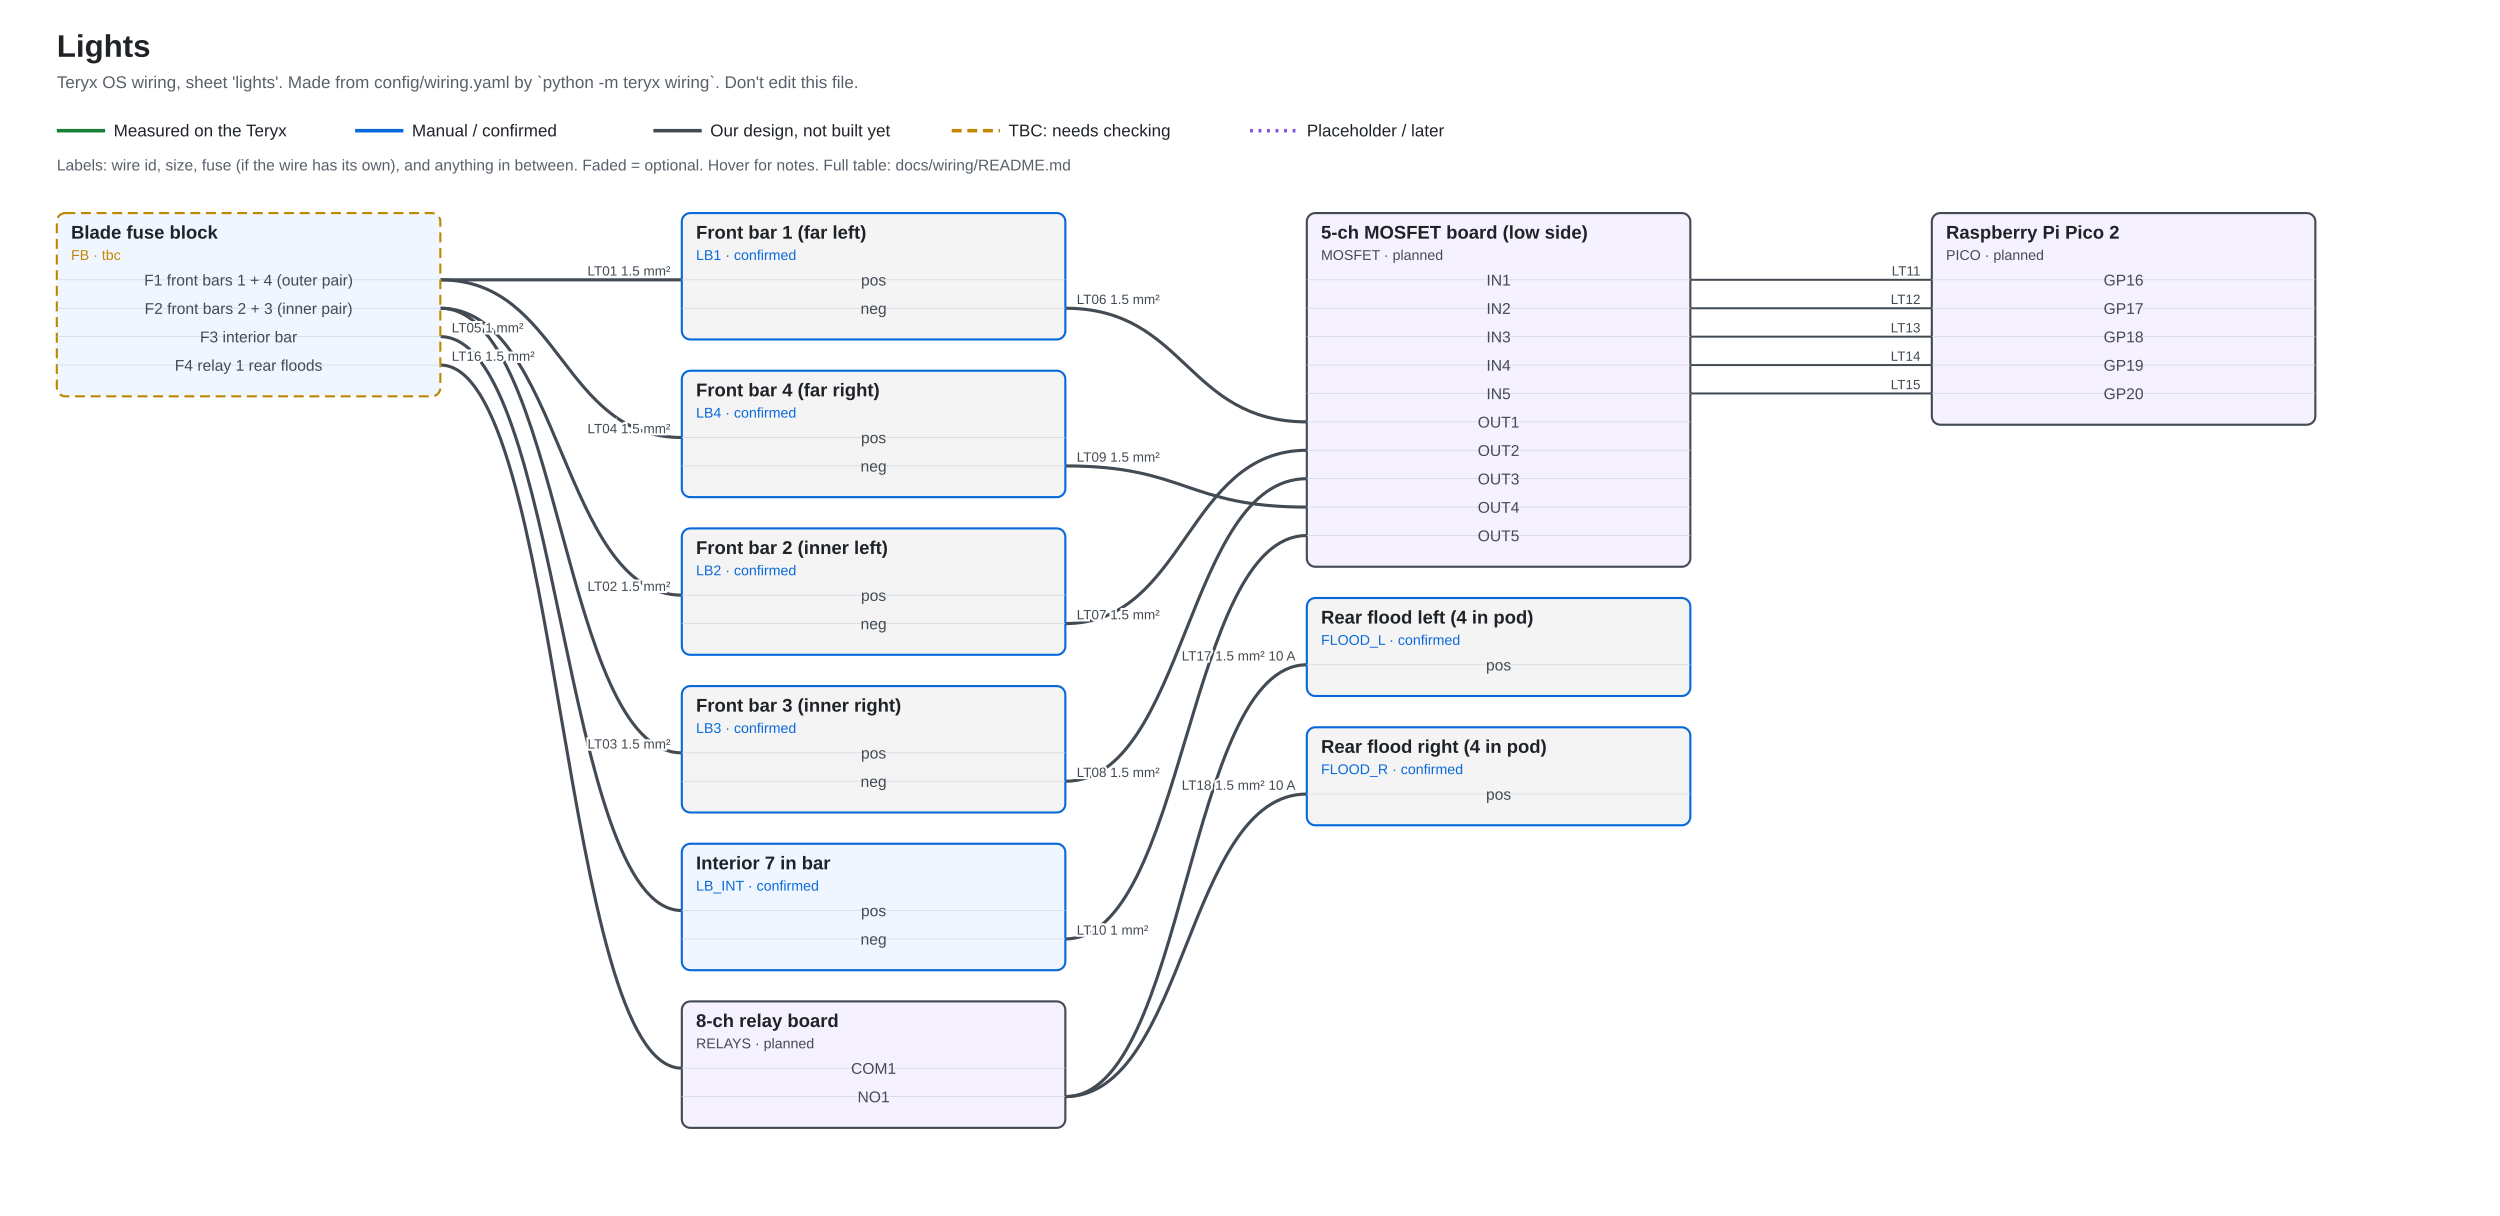
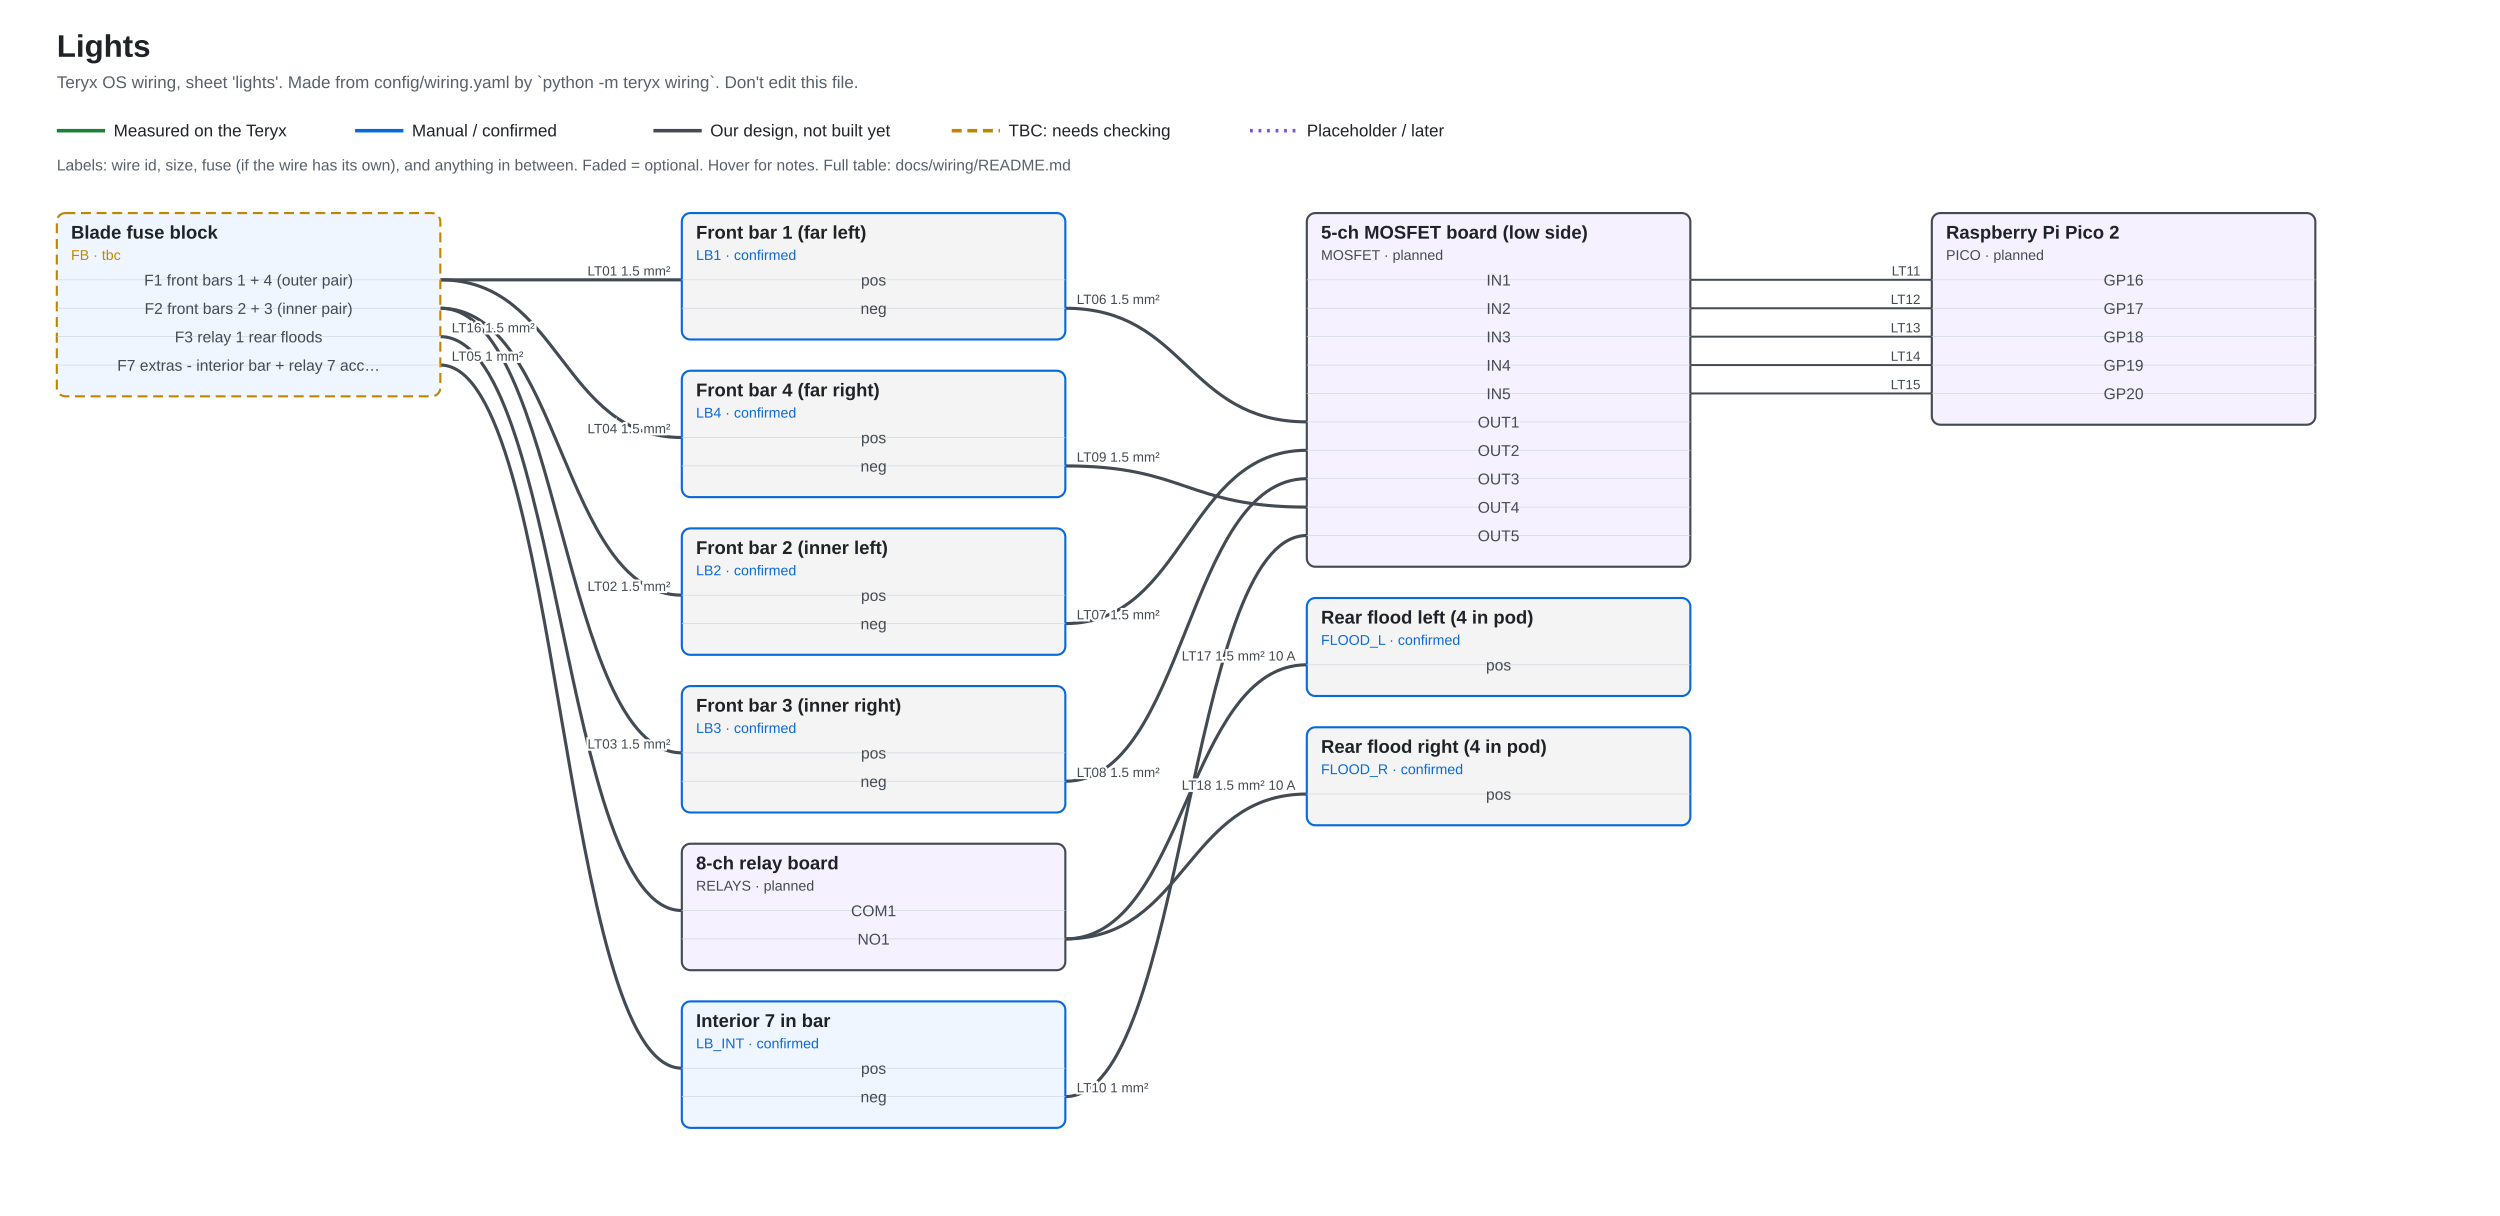
<svg xmlns="http://www.w3.org/2000/svg" viewBox="0 0 1760 856" width="1760" height="856" font-family="Arial, Helvetica, sans-serif" data-sheet="lights">
  <rect width="1760" height="856" fill="#ffffff" />
  <text x="40" y="40" font-size="22" text-anchor="start" font-weight="bold" fill="#1f2328">Lights</text>
  <text x="40" y="62" font-size="12" text-anchor="start" font-weight="normal" fill="#57606a">Teryx OS wiring, sheet 'lights'. Made from config/wiring.yaml by `python -m teryx wiring`. Don't edit this file.</text>
  <line x1="40" y1="92" x2="74" y2="92" stroke="#1a7f37" stroke-width="2.5" />
  <text x="80" y="96" font-size="12" text-anchor="start" font-weight="normal" fill="#1f2328">Measured on the Teryx</text>
  <line x1="250" y1="92" x2="284" y2="92" stroke="#0969da" stroke-width="2.5" />
  <text x="290" y="96" font-size="12" text-anchor="start" font-weight="normal" fill="#1f2328">Manual / confirmed</text>
  <line x1="460" y1="92" x2="494" y2="92" stroke="#424a53" stroke-width="2.5" />
  <text x="500" y="96" font-size="12" text-anchor="start" font-weight="normal" fill="#1f2328">Our design, not built yet</text>
  <line x1="670" y1="92" x2="704" y2="92" stroke="#bf8700" stroke-width="2.5" stroke-dasharray="7 4" />
  <text x="710" y="96" font-size="12" text-anchor="start" font-weight="normal" fill="#1f2328">TBC: needs checking</text>
  <line x1="880" y1="92" x2="914" y2="92" stroke="#8250df" stroke-width="2.5" stroke-dasharray="2 4" />
  <text x="920" y="96" font-size="12" text-anchor="start" font-weight="normal" fill="#1f2328">Placeholder / later</text>
  <text x="40" y="120" font-size="11" text-anchor="start" font-weight="normal" fill="#57606a">Labels: wire id, size, fuse (if the wire has its own), and anything in between. Faded = optional. Hover for notes. Full table: docs/wiring/README.md</text>
  <g data-wire="LT01" data-from="FB.F1" data-to="LB1.pos" data-status="planned">
    <path d="M310,197 C395,197 395,197 480,197" fill="none" stroke="#424a53" stroke-width="2.2" />
  </g>
  <g data-wire="LT02" data-from="FB.F2" data-to="LB2.pos" data-status="planned">
    <path d="M310,217 C395,217 395,419 480,419" fill="none" stroke="#424a53" stroke-width="2.2" />
  </g>
  <g data-wire="LT03" data-from="FB.F2" data-to="LB3.pos" data-status="planned">
    <path d="M310,217 C395,217 395,530 480,530" fill="none" stroke="#424a53" stroke-width="2.2" />
  </g>
  <g data-wire="LT04" data-from="FB.F1" data-to="LB4.pos" data-status="planned">
    <path d="M310,197 C395,197 395,308 480,308" fill="none" stroke="#424a53" stroke-width="2.2" />
  </g>
-   <g data-wire="LT05" data-from="FB.F3" data-to="LB_INT.pos" data-status="planned">
-     <path d="M310,237 C395,237 395,641 480,641" fill="none" stroke="#424a53" stroke-width="2.2" />
+   <g data-wire="LT05" data-from="FB.F7" data-to="LB_INT.pos" data-status="planned">
+     <path d="M310,257 C395,257 395,752 480,752" fill="none" stroke="#424a53" stroke-width="2.2" />
  </g>
  <g data-wire="LT06" data-from="LB1.neg" data-to="MOSFET.OUT1" data-status="planned">
    <path d="M750,217 C835,217 835,297 920,297" fill="none" stroke="#424a53" stroke-width="2.2" />
  </g>
  <g data-wire="LT07" data-from="LB2.neg" data-to="MOSFET.OUT2" data-status="planned">
    <path d="M750,439 C835,439 835,317 920,317" fill="none" stroke="#424a53" stroke-width="2.2" />
  </g>
  <g data-wire="LT08" data-from="LB3.neg" data-to="MOSFET.OUT3" data-status="planned">
    <path d="M750,550 C835,550 835,337 920,337" fill="none" stroke="#424a53" stroke-width="2.2" />
  </g>
  <g data-wire="LT09" data-from="LB4.neg" data-to="MOSFET.OUT4" data-status="planned">
    <path d="M750,328 C835,328 835,357 920,357" fill="none" stroke="#424a53" stroke-width="2.2" />
  </g>
  <g data-wire="LT10" data-from="LB_INT.neg" data-to="MOSFET.OUT5" data-status="planned">
-     <path d="M750,661 C835,661 835,377 920,377" fill="none" stroke="#424a53" stroke-width="2.2" />
+     <path d="M750,772 C835,772 835,377 920,377" fill="none" stroke="#424a53" stroke-width="2.2" />
  </g>
  <g data-wire="LT11" data-from="PICO.GP16" data-to="MOSFET.IN1" data-status="planned">
    <path d="M1360,197 C1275,197 1275,197 1190,197" fill="none" stroke="#424a53" stroke-width="1.4" />
  </g>
  <g data-wire="LT12" data-from="PICO.GP17" data-to="MOSFET.IN2" data-status="planned">
    <path d="M1360,217 C1275,217 1275,217 1190,217" fill="none" stroke="#424a53" stroke-width="1.4" />
  </g>
  <g data-wire="LT13" data-from="PICO.GP18" data-to="MOSFET.IN3" data-status="planned">
    <path d="M1360,237 C1275,237 1275,237 1190,237" fill="none" stroke="#424a53" stroke-width="1.4" />
  </g>
  <g data-wire="LT14" data-from="PICO.GP19" data-to="MOSFET.IN4" data-status="planned">
    <path d="M1360,257 C1275,257 1275,257 1190,257" fill="none" stroke="#424a53" stroke-width="1.4" />
  </g>
  <g data-wire="LT15" data-from="PICO.GP20" data-to="MOSFET.IN5" data-status="planned">
    <path d="M1360,277 C1275,277 1275,277 1190,277" fill="none" stroke="#424a53" stroke-width="1.4" />
  </g>
-   <g data-wire="LT16" data-from="FB.F4" data-to="RELAYS.COM1" data-status="planned">
-     <path d="M310,257 C395,257 395,752 480,752" fill="none" stroke="#424a53" stroke-width="2.2" />
+   <g data-wire="LT16" data-from="FB.F3" data-to="RELAYS.COM1" data-status="planned">
+     <path d="M310,237 C395,237 395,641 480,641" fill="none" stroke="#424a53" stroke-width="2.2" />
  </g>
  <g data-wire="LT17" data-from="RELAYS.NO1" data-to="FLOOD_L.pos" data-status="planned">
-     <path d="M750,772 C835,772 835,468 920,468" fill="none" stroke="#424a53" stroke-width="2.2" />
+     <path d="M750,661 C835,661 835,468 920,468" fill="none" stroke="#424a53" stroke-width="2.2" />
  </g>
  <g data-wire="LT18" data-from="RELAYS.NO1" data-to="FLOOD_R.pos" data-status="planned">
-     <path d="M750,772 C835,772 835,559 920,559" fill="none" stroke="#424a53" stroke-width="2.2" />
+     <path d="M750,661 C835,661 835,559 920,559" fill="none" stroke="#424a53" stroke-width="2.2" />
  </g>
  <g data-device="FB" data-status="tbc">
    <rect x="40" y="150" width="270" height="129" rx="6" fill="#f0f6ff" stroke="#bf8700" stroke-width="1.5" stroke-dasharray="7 4" />
    <text x="50" y="168" font-size="13" text-anchor="start" font-weight="bold" fill="#1f2328">Blade fuse block</text>
    <text x="50" y="183" font-size="10" text-anchor="start" font-weight="normal" fill="#bf8700">FB · tbc</text>
    <line x1="40" y1="197" x2="310" y2="197" stroke="#d0d7de" stroke-width="0.5" />
    <text x="175" y="201" font-size="11" text-anchor="middle" font-weight="normal" fill="#424a53">F1  front bars 1 + 4 (outer pair)</text>
    <line x1="40" y1="217" x2="310" y2="217" stroke="#d0d7de" stroke-width="0.5" />
    <text x="175" y="221" font-size="11" text-anchor="middle" font-weight="normal" fill="#424a53">F2  front bars 2 + 3 (inner pair)</text>
    <line x1="40" y1="237" x2="310" y2="237" stroke="#d0d7de" stroke-width="0.5" />
-     <text x="175" y="241" font-size="11" text-anchor="middle" font-weight="normal" fill="#424a53">F3  interior bar</text>
+     <text x="175" y="241" font-size="11" text-anchor="middle" font-weight="normal" fill="#424a53">F3  relay 1 rear floods</text>
    <line x1="40" y1="257" x2="310" y2="257" stroke="#d0d7de" stroke-width="0.5" />
-     <text x="175" y="261" font-size="11" text-anchor="middle" font-weight="normal" fill="#424a53">F4  relay 1 rear floods</text>
+     <text x="175" y="261" font-size="11" text-anchor="middle" font-weight="normal" fill="#424a53">F7  extras - interior bar + relay 7 acc…</text>
  </g>
  <g data-device="LB1" data-status="confirmed">
    <rect x="480" y="150" width="270" height="89" rx="6" fill="#f4f4f4" stroke="#0969da" stroke-width="1.5" />
    <text x="490" y="168" font-size="13" text-anchor="start" font-weight="bold" fill="#1f2328">Front bar 1 (far left)</text>
    <text x="490" y="183" font-size="10" text-anchor="start" font-weight="normal" fill="#0969da">LB1 · confirmed</text>
    <line x1="480" y1="197" x2="750" y2="197" stroke="#d0d7de" stroke-width="0.5" />
    <text x="615" y="201" font-size="11" text-anchor="middle" font-weight="normal" fill="#424a53">pos</text>
    <line x1="480" y1="217" x2="750" y2="217" stroke="#d0d7de" stroke-width="0.5" />
    <text x="615" y="221" font-size="11" text-anchor="middle" font-weight="normal" fill="#424a53">neg</text>
  </g>
  <g data-device="LB4" data-status="confirmed">
    <rect x="480" y="261" width="270" height="89" rx="6" fill="#f4f4f4" stroke="#0969da" stroke-width="1.5" />
    <text x="490" y="279" font-size="13" text-anchor="start" font-weight="bold" fill="#1f2328">Front bar 4 (far right)</text>
    <text x="490" y="294" font-size="10" text-anchor="start" font-weight="normal" fill="#0969da">LB4 · confirmed</text>
    <line x1="480" y1="308" x2="750" y2="308" stroke="#d0d7de" stroke-width="0.5" />
    <text x="615" y="312" font-size="11" text-anchor="middle" font-weight="normal" fill="#424a53">pos</text>
    <line x1="480" y1="328" x2="750" y2="328" stroke="#d0d7de" stroke-width="0.5" />
    <text x="615" y="332" font-size="11" text-anchor="middle" font-weight="normal" fill="#424a53">neg</text>
  </g>
  <g data-device="LB2" data-status="confirmed">
    <rect x="480" y="372" width="270" height="89" rx="6" fill="#f4f4f4" stroke="#0969da" stroke-width="1.5" />
    <text x="490" y="390" font-size="13" text-anchor="start" font-weight="bold" fill="#1f2328">Front bar 2 (inner left)</text>
    <text x="490" y="405" font-size="10" text-anchor="start" font-weight="normal" fill="#0969da">LB2 · confirmed</text>
    <line x1="480" y1="419" x2="750" y2="419" stroke="#d0d7de" stroke-width="0.5" />
    <text x="615" y="423" font-size="11" text-anchor="middle" font-weight="normal" fill="#424a53">pos</text>
    <line x1="480" y1="439" x2="750" y2="439" stroke="#d0d7de" stroke-width="0.5" />
    <text x="615" y="443" font-size="11" text-anchor="middle" font-weight="normal" fill="#424a53">neg</text>
  </g>
  <g data-device="LB3" data-status="confirmed">
    <rect x="480" y="483" width="270" height="89" rx="6" fill="#f4f4f4" stroke="#0969da" stroke-width="1.5" />
    <text x="490" y="501" font-size="13" text-anchor="start" font-weight="bold" fill="#1f2328">Front bar 3 (inner right)</text>
    <text x="490" y="516" font-size="10" text-anchor="start" font-weight="normal" fill="#0969da">LB3 · confirmed</text>
    <line x1="480" y1="530" x2="750" y2="530" stroke="#d0d7de" stroke-width="0.5" />
    <text x="615" y="534" font-size="11" text-anchor="middle" font-weight="normal" fill="#424a53">pos</text>
    <line x1="480" y1="550" x2="750" y2="550" stroke="#d0d7de" stroke-width="0.5" />
    <text x="615" y="554" font-size="11" text-anchor="middle" font-weight="normal" fill="#424a53">neg</text>
  </g>
+   <g data-device="RELAYS" data-status="planned">
+     <rect x="480" y="594" width="270" height="89" rx="6" fill="#f6f1ff" stroke="#424a53" stroke-width="1.5" />
+     <text x="490" y="612" font-size="13" text-anchor="start" font-weight="bold" fill="#1f2328">8-ch relay board</text>
+     <text x="490" y="627" font-size="10" text-anchor="start" font-weight="normal" fill="#424a53">RELAYS · planned</text>
+     <line x1="480" y1="641" x2="750" y2="641" stroke="#d0d7de" stroke-width="0.5" />
+     <text x="615" y="645" font-size="11" text-anchor="middle" font-weight="normal" fill="#424a53">COM1</text>
+     <line x1="480" y1="661" x2="750" y2="661" stroke="#d0d7de" stroke-width="0.5" />
+     <text x="615" y="665" font-size="11" text-anchor="middle" font-weight="normal" fill="#424a53">NO1</text>
+   </g>
  <g data-device="LB_INT" data-status="confirmed">
-     <rect x="480" y="594" width="270" height="89" rx="6" fill="#f0f6ff" stroke="#0969da" stroke-width="1.5" />
-     <text x="490" y="612" font-size="13" text-anchor="start" font-weight="bold" fill="#1f2328">Interior 7 in bar</text>
-     <text x="490" y="627" font-size="10" text-anchor="start" font-weight="normal" fill="#0969da">LB_INT · confirmed</text>
-     <line x1="480" y1="641" x2="750" y2="641" stroke="#d0d7de" stroke-width="0.5" />
-     <text x="615" y="645" font-size="11" text-anchor="middle" font-weight="normal" fill="#424a53">pos</text>
-     <line x1="480" y1="661" x2="750" y2="661" stroke="#d0d7de" stroke-width="0.5" />
-     <text x="615" y="665" font-size="11" text-anchor="middle" font-weight="normal" fill="#424a53">neg</text>
-   </g>
-   <g data-device="RELAYS" data-status="planned">
-     <rect x="480" y="705" width="270" height="89" rx="6" fill="#f6f1ff" stroke="#424a53" stroke-width="1.5" />
-     <text x="490" y="723" font-size="13" text-anchor="start" font-weight="bold" fill="#1f2328">8-ch relay board</text>
-     <text x="490" y="738" font-size="10" text-anchor="start" font-weight="normal" fill="#424a53">RELAYS · planned</text>
+     <rect x="480" y="705" width="270" height="89" rx="6" fill="#f0f6ff" stroke="#0969da" stroke-width="1.5" />
+     <text x="490" y="723" font-size="13" text-anchor="start" font-weight="bold" fill="#1f2328">Interior 7 in bar</text>
+     <text x="490" y="738" font-size="10" text-anchor="start" font-weight="normal" fill="#0969da">LB_INT · confirmed</text>
    <line x1="480" y1="752" x2="750" y2="752" stroke="#d0d7de" stroke-width="0.5" />
-     <text x="615" y="756" font-size="11" text-anchor="middle" font-weight="normal" fill="#424a53">COM1</text>
+     <text x="615" y="756" font-size="11" text-anchor="middle" font-weight="normal" fill="#424a53">pos</text>
    <line x1="480" y1="772" x2="750" y2="772" stroke="#d0d7de" stroke-width="0.5" />
-     <text x="615" y="776" font-size="11" text-anchor="middle" font-weight="normal" fill="#424a53">NO1</text>
+     <text x="615" y="776" font-size="11" text-anchor="middle" font-weight="normal" fill="#424a53">neg</text>
  </g>
  <g data-device="MOSFET" data-status="planned">
    <rect x="920" y="150" width="270" height="249" rx="6" fill="#f6f1ff" stroke="#424a53" stroke-width="1.5" />
    <text x="930" y="168" font-size="13" text-anchor="start" font-weight="bold" fill="#1f2328">5-ch MOSFET board (low side)</text>
    <text x="930" y="183" font-size="10" text-anchor="start" font-weight="normal" fill="#424a53">MOSFET · planned</text>
    <line x1="920" y1="197" x2="1190" y2="197" stroke="#d0d7de" stroke-width="0.5" />
    <text x="1055" y="201" font-size="11" text-anchor="middle" font-weight="normal" fill="#424a53">IN1</text>
    <line x1="920" y1="217" x2="1190" y2="217" stroke="#d0d7de" stroke-width="0.5" />
    <text x="1055" y="221" font-size="11" text-anchor="middle" font-weight="normal" fill="#424a53">IN2</text>
    <line x1="920" y1="237" x2="1190" y2="237" stroke="#d0d7de" stroke-width="0.5" />
    <text x="1055" y="241" font-size="11" text-anchor="middle" font-weight="normal" fill="#424a53">IN3</text>
    <line x1="920" y1="257" x2="1190" y2="257" stroke="#d0d7de" stroke-width="0.5" />
    <text x="1055" y="261" font-size="11" text-anchor="middle" font-weight="normal" fill="#424a53">IN4</text>
    <line x1="920" y1="277" x2="1190" y2="277" stroke="#d0d7de" stroke-width="0.5" />
    <text x="1055" y="281" font-size="11" text-anchor="middle" font-weight="normal" fill="#424a53">IN5</text>
    <line x1="920" y1="297" x2="1190" y2="297" stroke="#d0d7de" stroke-width="0.5" />
    <text x="1055" y="301" font-size="11" text-anchor="middle" font-weight="normal" fill="#424a53">OUT1</text>
    <line x1="920" y1="317" x2="1190" y2="317" stroke="#d0d7de" stroke-width="0.5" />
    <text x="1055" y="321" font-size="11" text-anchor="middle" font-weight="normal" fill="#424a53">OUT2</text>
    <line x1="920" y1="337" x2="1190" y2="337" stroke="#d0d7de" stroke-width="0.5" />
    <text x="1055" y="341" font-size="11" text-anchor="middle" font-weight="normal" fill="#424a53">OUT3</text>
    <line x1="920" y1="357" x2="1190" y2="357" stroke="#d0d7de" stroke-width="0.5" />
    <text x="1055" y="361" font-size="11" text-anchor="middle" font-weight="normal" fill="#424a53">OUT4</text>
    <line x1="920" y1="377" x2="1190" y2="377" stroke="#d0d7de" stroke-width="0.5" />
    <text x="1055" y="381" font-size="11" text-anchor="middle" font-weight="normal" fill="#424a53">OUT5</text>
  </g>
  <g data-device="FLOOD_L" data-status="confirmed">
    <rect x="920" y="421" width="270" height="69" rx="6" fill="#f4f4f4" stroke="#0969da" stroke-width="1.5" />
    <text x="930" y="439" font-size="13" text-anchor="start" font-weight="bold" fill="#1f2328">Rear flood left (4 in pod)</text>
    <text x="930" y="454" font-size="10" text-anchor="start" font-weight="normal" fill="#0969da">FLOOD_L · confirmed</text>
    <line x1="920" y1="468" x2="1190" y2="468" stroke="#d0d7de" stroke-width="0.5" />
    <text x="1055" y="472" font-size="11" text-anchor="middle" font-weight="normal" fill="#424a53">pos</text>
  </g>
  <g data-device="FLOOD_R" data-status="confirmed">
    <rect x="920" y="512" width="270" height="69" rx="6" fill="#f4f4f4" stroke="#0969da" stroke-width="1.5" />
    <text x="930" y="530" font-size="13" text-anchor="start" font-weight="bold" fill="#1f2328">Rear flood right (4 in pod)</text>
    <text x="930" y="545" font-size="10" text-anchor="start" font-weight="normal" fill="#0969da">FLOOD_R · confirmed</text>
    <line x1="920" y1="559" x2="1190" y2="559" stroke="#d0d7de" stroke-width="0.5" />
    <text x="1055" y="563" font-size="11" text-anchor="middle" font-weight="normal" fill="#424a53">pos</text>
  </g>
  <g data-device="PICO" data-status="planned">
    <rect x="1360" y="150" width="270" height="149" rx="6" fill="#f6f1ff" stroke="#424a53" stroke-width="1.5" />
    <text x="1370" y="168" font-size="13" text-anchor="start" font-weight="bold" fill="#1f2328">Raspberry Pi Pico 2</text>
    <text x="1370" y="183" font-size="10" text-anchor="start" font-weight="normal" fill="#424a53">PICO · planned</text>
    <line x1="1360" y1="197" x2="1630" y2="197" stroke="#d0d7de" stroke-width="0.5" />
    <text x="1495" y="201" font-size="11" text-anchor="middle" font-weight="normal" fill="#424a53">GP16</text>
    <line x1="1360" y1="217" x2="1630" y2="217" stroke="#d0d7de" stroke-width="0.5" />
    <text x="1495" y="221" font-size="11" text-anchor="middle" font-weight="normal" fill="#424a53">GP17</text>
    <line x1="1360" y1="237" x2="1630" y2="237" stroke="#d0d7de" stroke-width="0.5" />
    <text x="1495" y="241" font-size="11" text-anchor="middle" font-weight="normal" fill="#424a53">GP18</text>
    <line x1="1360" y1="257" x2="1630" y2="257" stroke="#d0d7de" stroke-width="0.5" />
    <text x="1495" y="261" font-size="11" text-anchor="middle" font-weight="normal" fill="#424a53">GP19</text>
    <line x1="1360" y1="277" x2="1630" y2="277" stroke="#d0d7de" stroke-width="0.5" />
    <text x="1495" y="281" font-size="11" text-anchor="middle" font-weight="normal" fill="#424a53">GP20</text>
  </g>
  <text x="472" y="194" font-size="9.5" text-anchor="end" font-weight="normal" fill="#424a53" stroke="#ffffff" stroke-width="3" paint-order="stroke">LT01  1.5 mm²</text>
  <text x="472" y="416" font-size="9.5" text-anchor="end" font-weight="normal" fill="#424a53" stroke="#ffffff" stroke-width="3" paint-order="stroke">LT02  1.5 mm²</text>
  <text x="472" y="527" font-size="9.5" text-anchor="end" font-weight="normal" fill="#424a53" stroke="#ffffff" stroke-width="3" paint-order="stroke">LT03  1.5 mm²</text>
  <text x="472" y="305" font-size="9.5" text-anchor="end" font-weight="normal" fill="#424a53" stroke="#ffffff" stroke-width="3" paint-order="stroke">LT04  1.5 mm²</text>
-   <text x="318" y="234" font-size="9.5" text-anchor="start" font-weight="normal" fill="#424a53" stroke="#ffffff" stroke-width="3" paint-order="stroke">LT05  1 mm²</text>
+   <text x="318" y="254" font-size="9.5" text-anchor="start" font-weight="normal" fill="#424a53" stroke="#ffffff" stroke-width="3" paint-order="stroke">LT05  1 mm²</text>
  <text x="758" y="214" font-size="9.5" text-anchor="start" font-weight="normal" fill="#424a53" stroke="#ffffff" stroke-width="3" paint-order="stroke">LT06  1.5 mm²</text>
  <text x="758" y="436" font-size="9.5" text-anchor="start" font-weight="normal" fill="#424a53" stroke="#ffffff" stroke-width="3" paint-order="stroke">LT07  1.5 mm²</text>
  <text x="758" y="547" font-size="9.5" text-anchor="start" font-weight="normal" fill="#424a53" stroke="#ffffff" stroke-width="3" paint-order="stroke">LT08  1.5 mm²</text>
  <text x="758" y="325" font-size="9.5" text-anchor="start" font-weight="normal" fill="#424a53" stroke="#ffffff" stroke-width="3" paint-order="stroke">LT09  1.5 mm²</text>
-   <text x="758" y="658" font-size="9.5" text-anchor="start" font-weight="normal" fill="#424a53" stroke="#ffffff" stroke-width="3" paint-order="stroke">LT10  1 mm²</text>
+   <text x="758" y="769" font-size="9.5" text-anchor="start" font-weight="normal" fill="#424a53" stroke="#ffffff" stroke-width="3" paint-order="stroke">LT10  1 mm²</text>
  <text x="1352" y="194" font-size="9.5" text-anchor="end" font-weight="normal" fill="#424a53" stroke="#ffffff" stroke-width="3" paint-order="stroke">LT11</text>
  <text x="1352" y="214" font-size="9.5" text-anchor="end" font-weight="normal" fill="#424a53" stroke="#ffffff" stroke-width="3" paint-order="stroke">LT12</text>
  <text x="1352" y="234" font-size="9.5" text-anchor="end" font-weight="normal" fill="#424a53" stroke="#ffffff" stroke-width="3" paint-order="stroke">LT13</text>
  <text x="1352" y="254" font-size="9.5" text-anchor="end" font-weight="normal" fill="#424a53" stroke="#ffffff" stroke-width="3" paint-order="stroke">LT14</text>
  <text x="1352" y="274" font-size="9.5" text-anchor="end" font-weight="normal" fill="#424a53" stroke="#ffffff" stroke-width="3" paint-order="stroke">LT15</text>
-   <text x="318" y="254" font-size="9.5" text-anchor="start" font-weight="normal" fill="#424a53" stroke="#ffffff" stroke-width="3" paint-order="stroke">LT16  1.5 mm²</text>
+   <text x="318" y="234" font-size="9.5" text-anchor="start" font-weight="normal" fill="#424a53" stroke="#ffffff" stroke-width="3" paint-order="stroke">LT16  1.5 mm²</text>
  <text x="912" y="465" font-size="9.5" text-anchor="end" font-weight="normal" fill="#424a53" stroke="#ffffff" stroke-width="3" paint-order="stroke">LT17  1.5 mm²  10 A</text>
  <text x="912" y="556" font-size="9.5" text-anchor="end" font-weight="normal" fill="#424a53" stroke="#ffffff" stroke-width="3" paint-order="stroke">LT18  1.5 mm²  10 A</text>
</svg>
